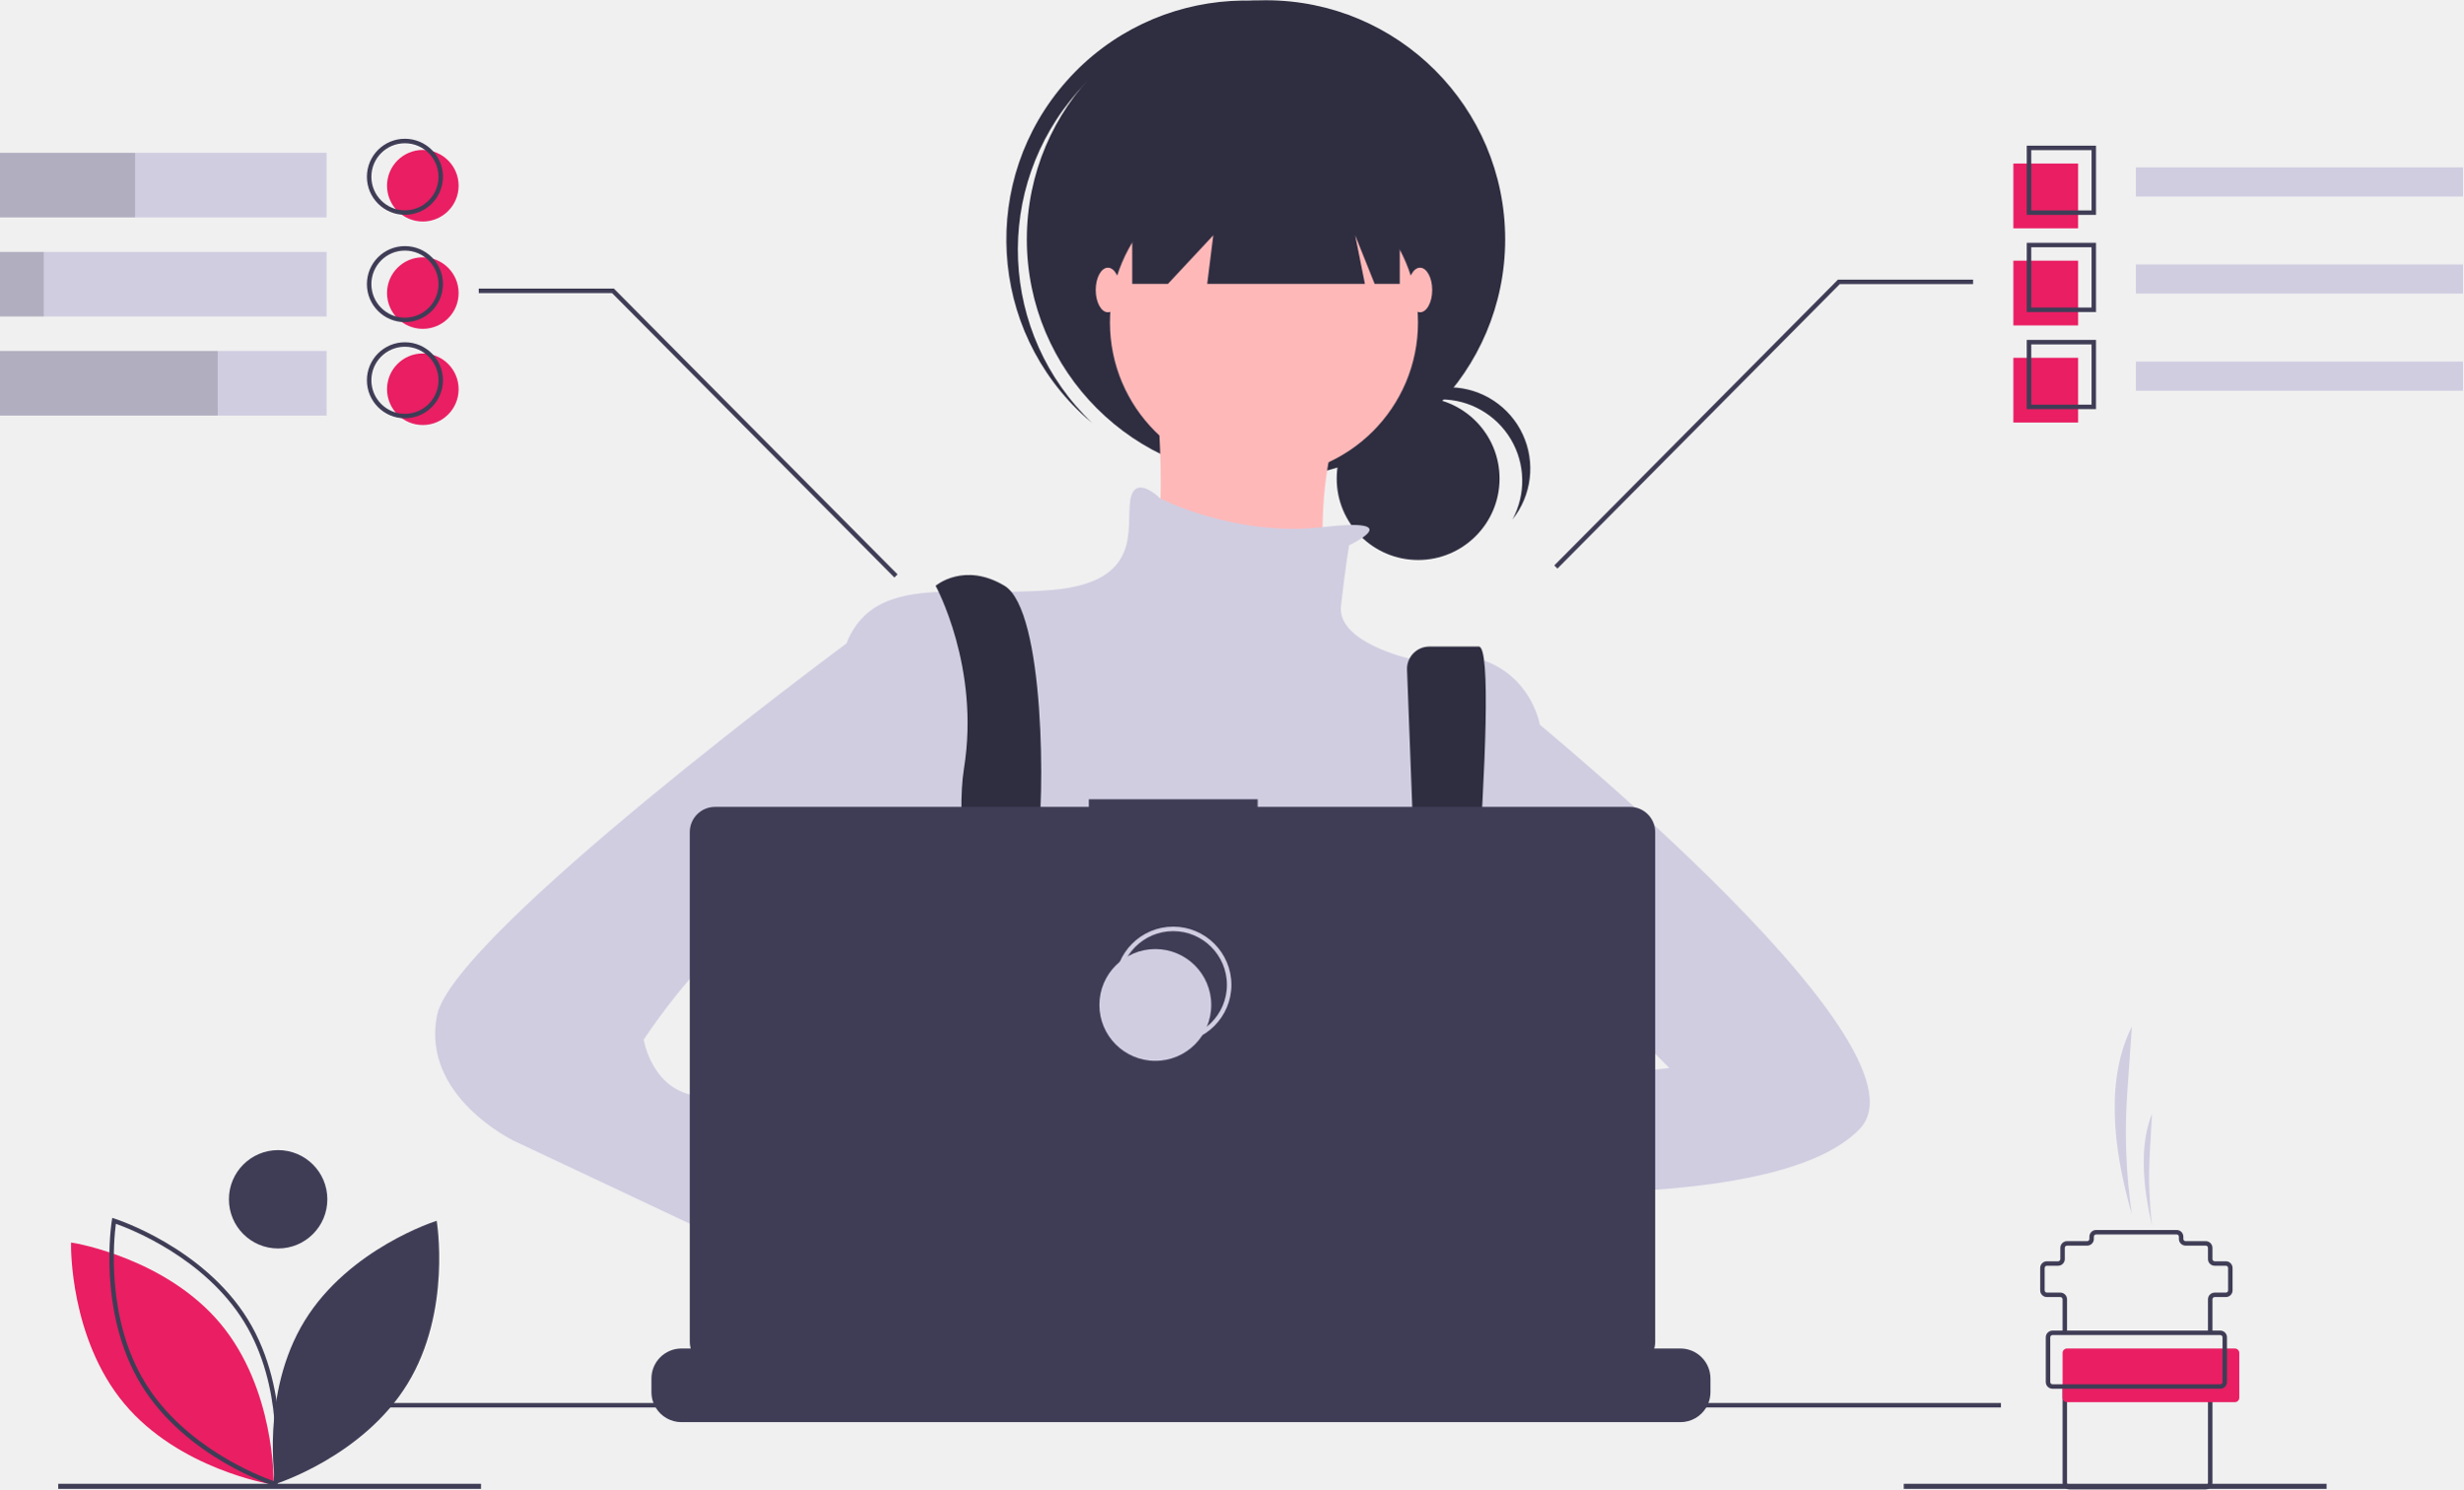
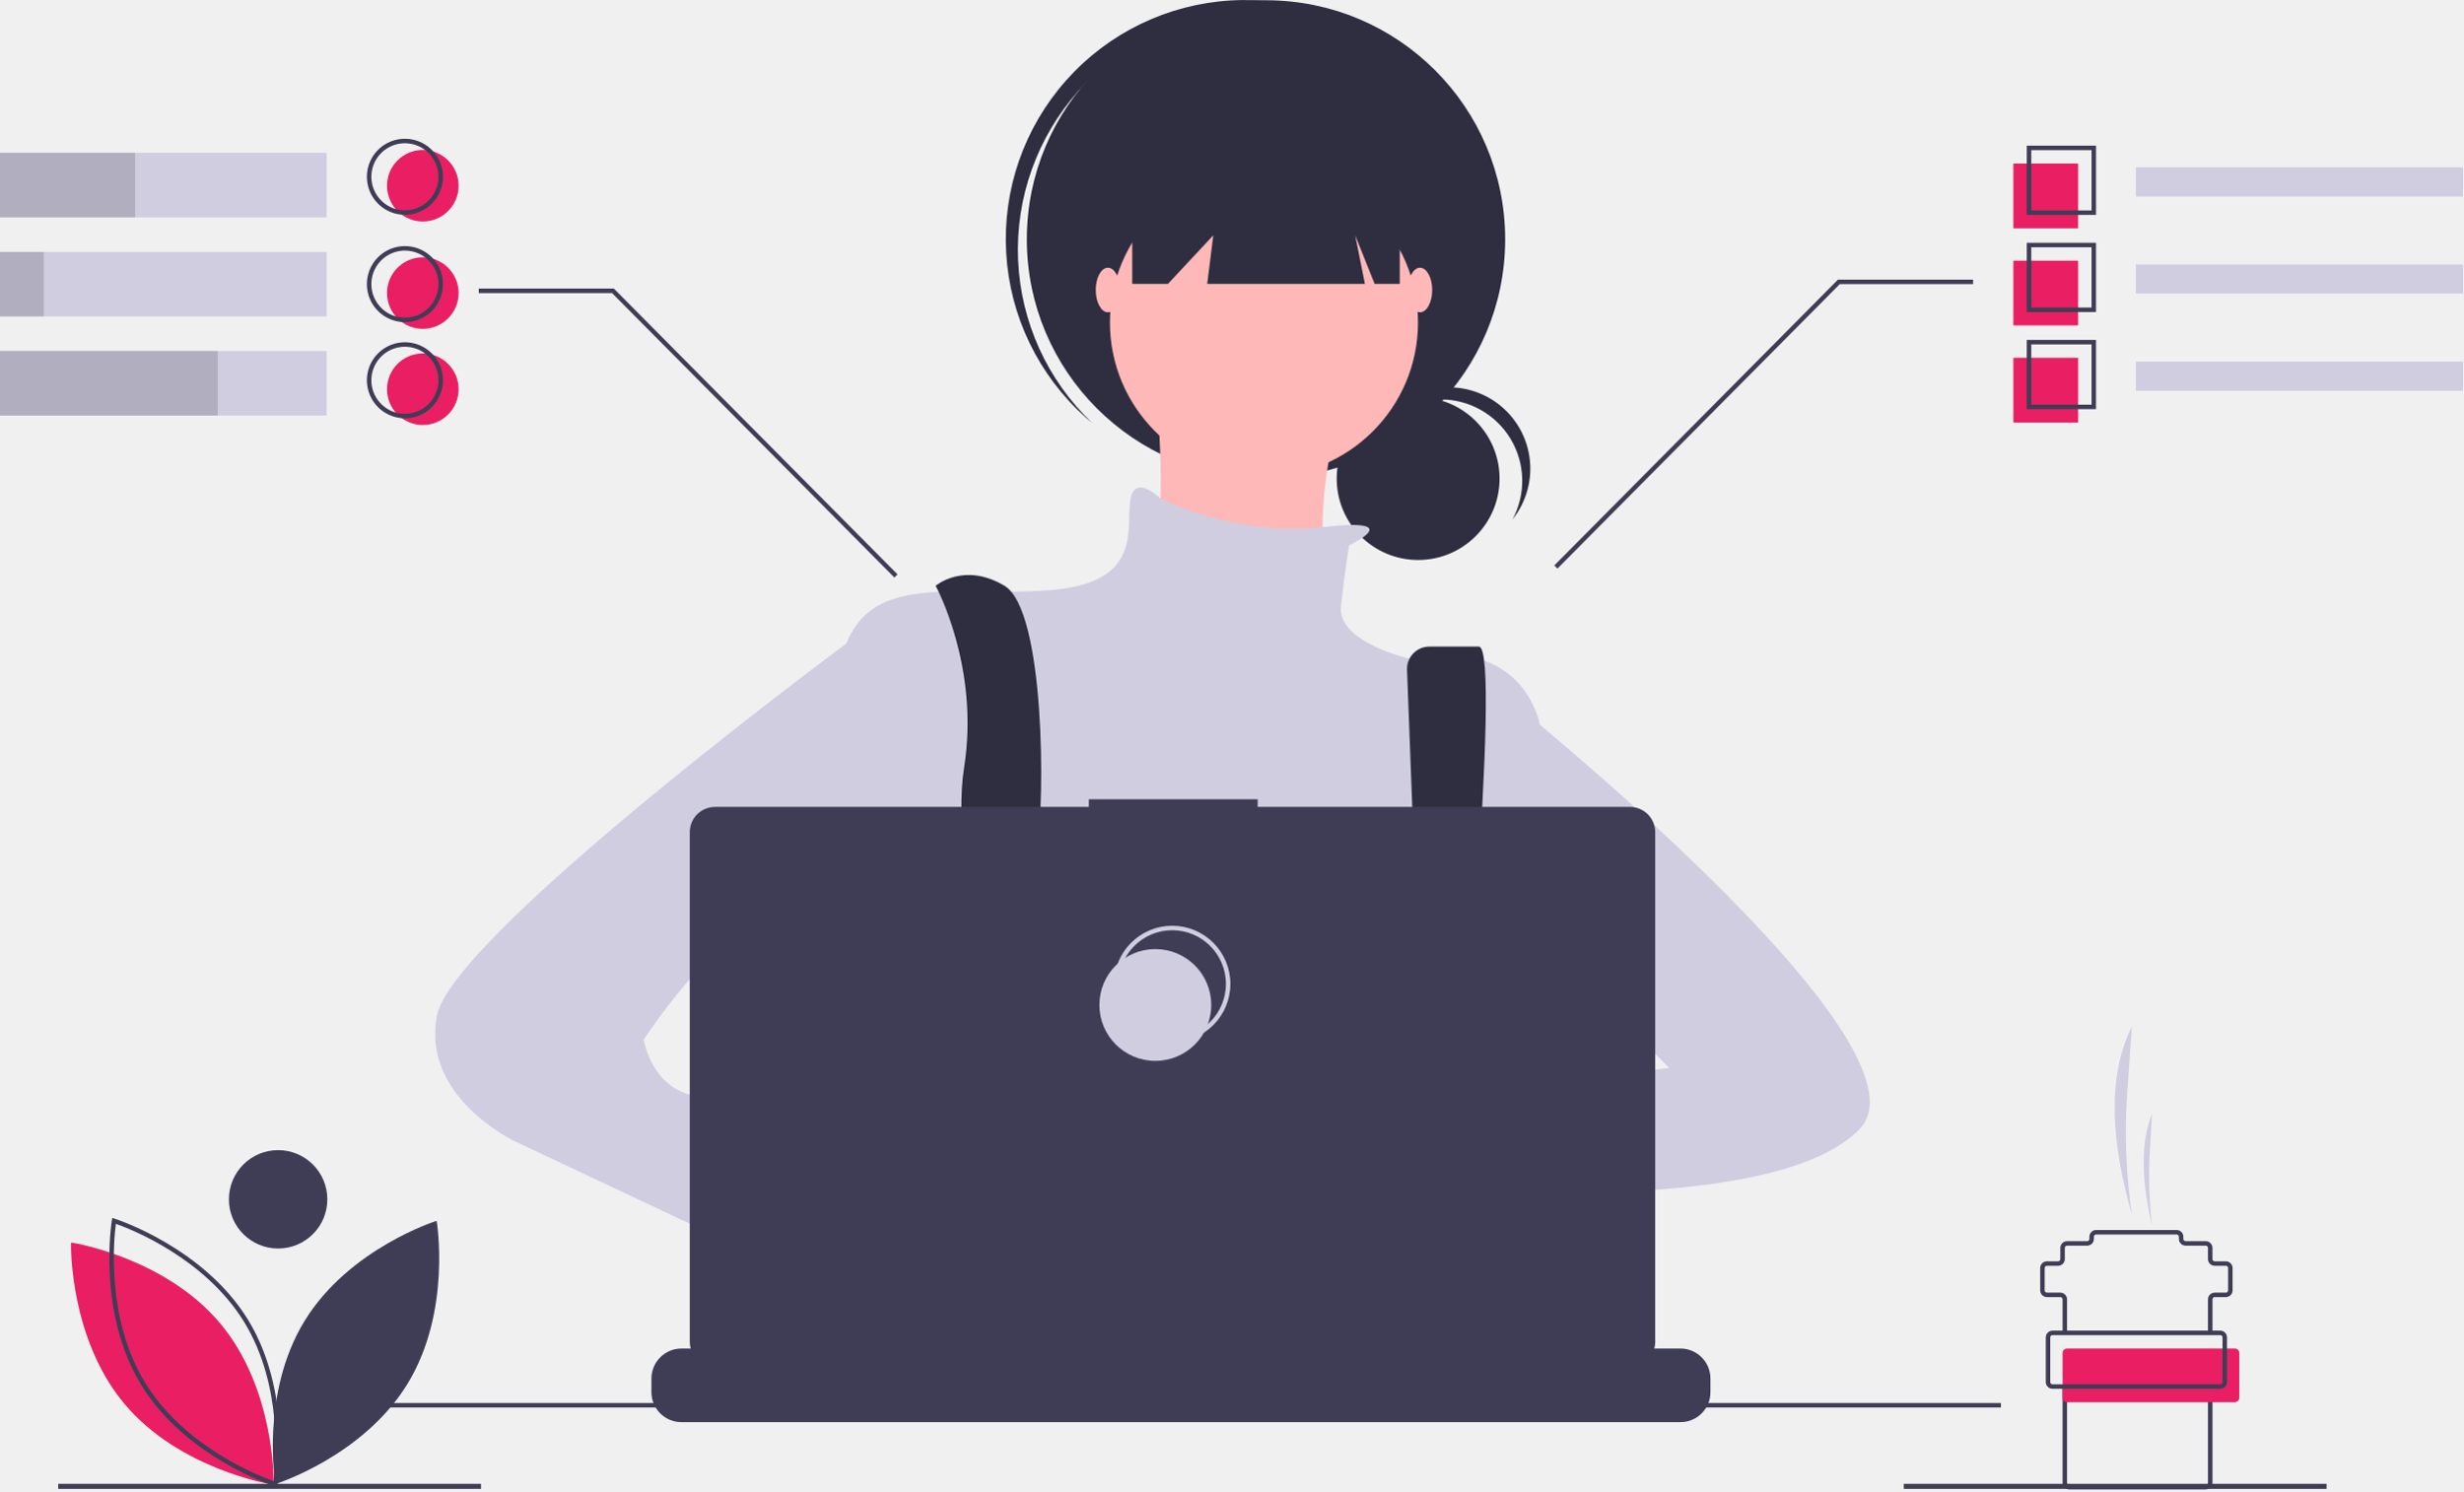
- <svg xmlns="http://www.w3.org/2000/svg" id="f61e7f2c-3df8-44b9-b514-d2b672d0e0d5" data-name="Layer 1" width="1101" height="666.051" viewBox="0 0 1101 666.051">
-   <circle cx="633.929" cy="214.02" r="36.396" fill="#2f2e41" />
-   <path d="M693.569,295.601a36.401,36.401,0,0,1,32.039,53.669,36.387,36.387,0,1,0-60.454-39.982A36.306,36.306,0,0,1,693.569,295.601Z" transform="translate(-49.50001 -116.9745)" fill="#2f2e41" />
-   <circle cx="565.919" cy="107.031" r="106.912" fill="#2f2e41" />
-   <path d="M531.51,157.671A106.893,106.893,0,0,1,679.677,146.461c-.874-.831-1.739-1.669-2.648-2.476A106.913,106.913,0,0,0,534.963,303.792c.908.808,1.842,1.568,2.77,2.339A106.893,106.893,0,0,1,531.51,157.671Z" transform="translate(-49.50001 -116.9745)" fill="#2f2e41" />
-   <circle cx="565.013" cy="144.178" r="68.859" fill="#ffb8b8" />
-   <path d="M565.587,282.898s9.06,83.356-5.436,92.416,83.356,21.745,83.356,21.745-14.497-90.604,21.745-114.161Z" transform="translate(-49.50001 -116.9745)" fill="#ffb8b8" />
-   <path d="M652.566,360.817s26.982-12.6-11.878-8.112-72.388-12.727-72.388-12.727-11.774-11.778-13.586.906,5.436,36.242-34.429,39.866-76.107-7.248-90.604,19.933-7.248,144.966-7.248,144.966,27.181,97.852,48.926,112.349,212.013-5.436,212.013-5.436L737.734,554.709V440.548s-7.248-39.866-57.986-28.993c0,0-32.617-7.248-30.805-23.557S652.566,360.817,652.566,360.817Z" transform="translate(-49.50001 -116.9745)" fill="#d0cde1" />
-   <path d="M478.55,727.245c1.12-4.88,1.87-7.64,1.87-7.64l-.58-3.97-5.97-40.54-2.51-17.1c21.74-9.06,27.18-50.74,27.18-50.74l.82-.49,3.71-2.22v-.01l13.32-7.99.27-.16,5.38,3.58,10.93,7.29c38.24,28.12,77.18,27.62,101.21,23.19,14.69-2.71,23.82-6.88,23.82-6.88l26.36-8.79.82-.27.81.12,15.46,2.34.28.05,1.28.19-3.58,24.75-5.19,35.97c13.71,7.26,25.9,20.9,36.56,37.71q3.54,5.58,6.86,11.61c2.88,5.2,5.63,10.61,8.25,16.15.32.66.63,1.33.94,2,1.01,2.17,2.01,4.36,2.98,6.56H473.75c.36-2.21.72-4.32,1.07-6.35a1.548,1.548,0,0,0,.04-.21c.13-.68.25-1.34.36-2C476.44,736.795,477.62,731.285,478.55,727.245Z" transform="translate(-49.50001 -116.9745)" fill="#2f2e41" />
-   <path d="M467.735,378.938s19.933,36.242,12.685,81.543S502.164,618.132,502.164,618.132l21.745-5.436s-14.497-94.228-10.872-115.973,3.624-106.912-14.497-117.785S467.735,378.938,467.735,378.938Z" transform="translate(-49.50001 -116.9745)" fill="#2f2e41" />
-   <path d="M678.473,416.6l7.617,200.626,14.497,9.06s20.839-220.167,9.966-220.167H688.43A9.97,9.97,0,0,0,678.473,416.6Z" transform="translate(-49.50001 -116.9745)" fill="#2f2e41" />
-   <circle cx="462.63" cy="487.567" r="9.06" fill="#e91e63" />
-   <circle cx="643.838" cy="496.627" r="9.06" fill="#e91e63" />
-   <polygon points="506.12 58.104 506.12 126.963 522.067 126.963 542.362 105.218 539.644 126.963 610.133 126.963 605.784 105.218 614.482 126.963 625.717 126.963 625.717 58.104 506.12 58.104" fill="#2f2e41" />
-   <ellipse cx="495.248" cy="129.681" rx="5.436" ry="9.966" fill="#ffb8b8" />
-   <ellipse cx="634.778" cy="129.681" rx="5.436" ry="9.966" fill="#ffb8b8" />
-   <path d="M721.425,612.695s-82.449-15.403-87.886,11.778,91.51,15.403,91.51,15.403Z" transform="translate(-49.50001 -116.9745)" fill="#ffb8b8" />
-   <path d="M719.613,426.052S917.129,583.702,880.888,621.756,706.929,648.937,706.929,648.937l9.06-45.302,79.731-9.06L755.855,554.709l-36.242,3.624Z" transform="translate(-49.50001 -116.9745)" fill="#d0cde1" />
-   <path d="M427.869,688.803l25.369,19.933s18.121,56.174,45.302,39.866S473.171,674.306,473.171,674.306l-30.805-10.872Z" transform="translate(-49.50001 -116.9745)" fill="#ffb8b8" />
-   <path d="M453.238,397.058l-25.301,7.614s-175.84,130.104-183.088,166.346S279.279,627.192,279.279,627.192l157.651,74.295,16.309-43.49-74.295-38.054s5.436-10.872-16.309-12.685S337.265,581.89,337.265,581.89s43.49-67.047,67.047-52.55,30.805,25.369,30.805,25.369Z" transform="translate(-49.50001 -116.9745)" fill="#d0cde1" />
-   <path d="M814.1,733.455v6.07a13.34,13.34,0,0,1-.91,4.87,13.682,13.682,0,0,1-.97,2,13.437,13.437,0,0,1-11.55,6.56H354.12a13.437,13.437,0,0,1-11.55-6.56,13.688,13.688,0,0,1-.97-2,13.342,13.342,0,0,1-.91-4.87v-6.07a13.426,13.426,0,0,1,13.43-13.43h25.74v-2.83a.559.559,0,0,1,.56-.56h13.43a.559.559,0,0,1,.56.56v2.83h8.39v-2.83a.559.559,0,0,1,.56-.56h13.43a.559.559,0,0,1,.56.56v2.83h8.4v-2.83a.559.559,0,0,1,.56-.56h13.43a.559.559,0,0,1,.56.56v2.83h8.39v-2.83a.559.559,0,0,1,.56-.56h13.43a.559.559,0,0,1,.56.56v2.83h8.39v-2.83a.559.559,0,0,1,.56-.56h13.43a.559.559,0,0,1,.56.56v2.83h8.4v-2.83a.559.559,0,0,1,.56-.56h13.43a.559.559,0,0,1,.56.56v2.83h8.39v-2.83a.559.559,0,0,1,.56-.56h105.2a.559.559,0,0,1,.56.56v2.83h8.4v-2.83a.559.559,0,0,1,.56-.56h13.43a.566.566,0,0,1,.56.56v2.83h8.39v-2.83a.559.559,0,0,1,.56-.56h13.43a.559.559,0,0,1,.56.56v2.83h8.39v-2.83a.559.559,0,0,1,.56-.56h13.43a.559.559,0,0,1,.56.56v2.83h8.4v-2.83a.559.559,0,0,1,.56-.56h13.43a.557.557,0,0,1,.55.56v2.83h8.4v-2.83a.559.559,0,0,1,.56-.56H738a.559.559,0,0,1,.56.56v2.83h8.39v-2.83a.559.559,0,0,1,.56-.56h13.43a.559.559,0,0,1,.56.56v2.83h39.17A13.426,13.426,0,0,1,814.1,733.455Z" transform="translate(-49.50001 -116.9745)" fill="#3f3d56" />
-   <rect x="161.448" y="627.416" width="733" height="2" fill="#3f3d56" />
-   <path d="M778.142,477.821H611.7v-3.431H536.228v3.431h-167.129a11.259,11.259,0,0,0-11.259,11.259v227.911A11.259,11.259,0,0,0,369.099,728.25H778.142a11.259,11.259,0,0,0,11.259-11.259V489.08A11.259,11.259,0,0,0,778.142,477.821Z" transform="translate(-49.50001 -116.9745)" fill="#3f3d56" />
-   <circle cx="524.448" cy="440.416" r="25" fill="none" stroke="#d0cde1" stroke-miterlimit="10" stroke-width="2" />
-   <circle cx="516.448" cy="449.416" r="25" fill="#d0cde1" />
-   <rect x="26.02" y="663.551" width="189" height="2.262" fill="#3f3d56" />
-   <rect x="851.02" y="663.551" width="189" height="2.262" fill="#3f3d56" />
-   <path d="M185.639,707.692c-19.911,32.506-13.061,72.941-13.061,72.941s39.133-12.269,59.044-44.775,13.061-72.941,13.061-72.941S205.55,675.185,185.639,707.692Z" transform="translate(-49.50001 -116.9745)" fill="#3f3d56" />
-   <path d="M171.766,780.901l-1.132-.179c-.409-.065-41.158-6.817-65.562-36.015-24.404-29.199-23.817-70.5-23.809-70.914l.024-1.146,1.132.179c.409.065,41.158,6.817,65.562,36.016h0c24.404,29.198,23.817,70.499,23.809,70.913Z" transform="translate(-49.50001 -116.9745)" fill="#e91e63" />
-   <path d="M173.374,781.929l-1.094-.343c-.396-.124-39.721-12.756-59.598-45.206-19.877-32.451-13.263-73.223-13.194-73.631l.191-1.13,1.094.343c.396.124,39.721,12.756,59.598,45.207h0c19.877,32.45,13.263,73.222,13.194,73.63Zm-72.081-117.678c-.905,6.843-4.514,42.336,13.095,71.084,17.609,28.747,50.867,41.658,57.373,43.962.905-6.843,4.514-42.336-13.095-71.083h0C141.056,679.466,107.798,666.555,101.293,664.251Z" transform="translate(-49.50001 -116.9745)" fill="#3f3d56" />
-   <circle cx="124.321" cy="536.328" r="22" fill="#3f3d56" />
-   <polygon points="399.789 258.254 273.582 131.051 214 131.051 214 129.051 274.417 129.051 274.711 129.348 401.211 256.848 399.789 258.254" fill="#3f3d56" />
-   <polygon points="696.211 254.254 822.417 127.051 882 127.051 882 125.051 821.582 125.051 821.289 125.348 694.789 252.848 696.211 254.254" fill="#3f3d56" />
-   <rect x="0" y="68.34" width="146" height="28.877" fill="#d0cde1" />
-   <rect x="0" y="112.651" width="146" height="28.877" fill="#d0cde1" />
-   <rect x="0" y="156.963" width="146" height="28.877" fill="#d0cde1" />
-   <rect x="0" y="68.34" width="60.399" height="28.877" opacity="0.15" />
-   <rect y="112.651" width="19.554" height="28.877" opacity="0.15" />
-   <rect x="0" y="156.963" width="97.333" height="28.877" opacity="0.15" />
-   <rect x="954.776" y="74.827" width="146.224" height="13.03" fill="#d0cde1" />
-   <rect x="900" y="73.14" width="28.955" height="28.955" fill="#e91e63" />
-   <rect x="900" y="116.573" width="28.955" height="28.955" fill="#e91e63" />
-   <rect x="900" y="160.006" width="28.955" height="28.955" fill="#e91e63" />
-   <path d="M986.455,213.07H955.5V182.115h30.955Zm-28.955-2h26.955V184.115H957.5Z" transform="translate(-49.50001 -116.9745)" fill="#3f3d56" />
-   <rect x="954.776" y="118.26" width="146.224" height="13.03" fill="#d0cde1" />
-   <path d="M986.455,256.503H955.5V225.548h30.955Zm-28.955-2h26.955V227.548H957.5Z" transform="translate(-49.50001 -116.9745)" fill="#3f3d56" />
-   <rect x="954.776" y="161.693" width="146.224" height="13.03" fill="#d0cde1" />
-   <path d="M986.455,299.936H955.5V268.981h30.955Zm-28.955-2h26.955V270.981H957.5Z" transform="translate(-49.50001 -116.9745)" fill="#3f3d56" />
-   <circle cx="189" cy="83.051" r="16" fill="#e91e63" />
-   <circle cx="189" cy="131.051" r="16" fill="#e91e63" />
-   <circle cx="189" cy="174.051" r="16" fill="#e91e63" />
-   <path d="M230.5,213.025a17,17,0,1,1,17-17A17.019,17.019,0,0,1,230.5,213.025Zm0-32a15,15,0,1,0,15,15A15.017,15.017,0,0,0,230.5,181.025Z" transform="translate(-49.50001 -116.9745)" fill="#3f3d56" />
-   <path d="M230.5,261.025a17,17,0,1,1,17-17A17.019,17.019,0,0,1,230.5,261.025Zm0-32a15,15,0,1,0,15,15A15.017,15.017,0,0,0,230.5,229.025Z" transform="translate(-49.50001 -116.9745)" fill="#3f3d56" />
-   <path d="M230.5,304.025a17,17,0,1,1,17-17A17.019,17.019,0,0,1,230.5,304.025Zm0-32a15,15,0,1,0,15,15A15.017,15.017,0,0,0,230.5,272.025Z" transform="translate(-49.50001 -116.9745)" fill="#3f3d56" />
-   <path d="M1038.5,713.025h-2v-15a3.003,3.003,0,0,1,3-3h5a1.001,1.001,0,0,0,1-1v-10a1.001,1.001,0,0,0-1-1h-5a3.003,3.003,0,0,1-3-3v-5a1.001,1.001,0,0,0-1-1h-9a3.003,3.003,0,0,1-3-3v-1a1.001,1.001,0,0,0-1-1h-36a1.001,1.001,0,0,0-1,1v1a3.003,3.003,0,0,1-3,3h-9a1.001,1.001,0,0,0-1,1v5a3.003,3.003,0,0,1-3,3h-5a1.001,1.001,0,0,0-1,1v10a1.001,1.001,0,0,0,1,1h6a3.003,3.003,0,0,1,3,3v15h-2v-15a1.001,1.001,0,0,0-1-1h-6a3.003,3.003,0,0,1-3-3v-10a3.003,3.003,0,0,1,3-3h5a1.001,1.001,0,0,0,1-1v-5a3.003,3.003,0,0,1,3-3h9a1.001,1.001,0,0,0,1-1v-1a3.003,3.003,0,0,1,3-3h36a3.003,3.003,0,0,1,3,3v1a1.001,1.001,0,0,0,1,1h9a3.003,3.003,0,0,1,3,3v5a1.001,1.001,0,0,0,1,1h5a3.003,3.003,0,0,1,3,3v10a3.003,3.003,0,0,1-3,3h-5a1.001,1.001,0,0,0-1,1Z" transform="translate(-49.50001 -116.9745)" fill="#3f3d56" />
-   <path d="M1035.5,783.025h-61a3.003,3.003,0,0,1-3-3v-43h2v43a1.001,1.001,0,0,0,1,1h61a1.001,1.001,0,0,0,1-1v-43h2v43A3.003,3.003,0,0,1,1035.5,783.025Z" transform="translate(-49.50001 -116.9745)" fill="#3f3d56" />
-   <rect x="922" y="603.051" width="79" height="24" rx="2" fill="#e91e63" />
-   <path d="M1042,738.025H967a3.003,3.003,0,0,1-3-3v-20a3.003,3.003,0,0,1,3-3h75a3.003,3.003,0,0,1,3,3v20A3.003,3.003,0,0,1,1042,738.025Zm-75-24a1.001,1.001,0,0,0-1,1v20a1.001,1.001,0,0,0,1,1h75a1.001,1.001,0,0,0,1-1v-20a1.001,1.001,0,0,0-1-1Z" transform="translate(-49.50001 -116.9745)" fill="#3f3d56" />
-   <path d="M1002.5,660.025v0a249.628,249.628,0,0,1-2.095-54.111L1002.5,576.025h0c-11.542,22.966-8.933,53.192,0,84Z" transform="translate(-49.50001 -116.9745)" fill="#d0cde1" />
-   <path d="M1011.5,665.025v0a183.497,183.497,0,0,1-1.008-32.209L1011.5,615.025h0c-5.553,13.67-4.298,31.662,0,50Z" transform="translate(-49.50001 -116.9745)" fill="#d0cde1" />
+ <svg xmlns="http://www.w3.org/2000/svg" width="1101" height="667" viewBox="0 0 1101 667" fill="none">
+   <g id="home-perfil 1" clip-path="url(#clip0)">
+     <path id="Vector" d="M429.05 610.271C430.17 605.391 430.92 602.631 430.92 602.631L430.34 598.661L424.37 558.121L421.86 541.021C443.6 531.961 449.04 490.281 449.04 490.281L449.86 489.791L453.57 487.571V487.561L466.89 479.571L467.16 479.411L472.54 482.991L483.47 490.281C521.71 518.401 560.65 517.901 584.68 513.471C599.37 510.761 608.5 506.591 608.5 506.591L634.86 497.801L635.68 497.531L636.49 497.651L651.95 499.991L652.23 500.041L653.51 500.231L649.93 524.981L644.74 560.951C658.45 568.211 670.64 581.851 681.3 598.661C683.66 602.381 685.947 606.251 688.16 610.271C691.04 615.471 693.79 620.881 696.41 626.421C696.73 627.081 697.04 627.751 697.35 628.421C698.36 630.591 699.36 632.781 700.33 634.981H424.25C424.61 632.771 424.97 630.661 425.32 628.631C425.338 628.562 425.352 628.492 425.36 628.421C425.49 627.741 425.61 627.081 425.72 626.421C426.94 619.821 428.12 614.311 429.05 610.271Z" fill="#2F2E41" />
+     <path id="Vector_2" d="M462.63 496.627C467.634 496.627 471.691 492.57 471.691 487.567C471.691 482.563 467.634 478.506 462.63 478.506C457.626 478.506 453.57 482.563 453.57 487.567C453.57 492.57 457.626 496.627 462.63 496.627Z" fill="#E91E63" />
+     <path id="Vector_3" d="M643.838 505.687C648.842 505.687 652.898 501.631 652.898 496.627C652.898 491.623 648.842 487.567 643.838 487.567C638.834 487.567 634.778 491.623 634.778 496.627C634.778 501.631 638.834 505.687 643.838 505.687Z" fill="#E91E63" />
+     <path id="Vector_4" d="M671.925 495.721C671.925 495.721 589.476 480.318 584.039 507.499C578.603 534.681 675.549 522.902 675.549 522.902L671.925 495.721Z" fill="#FFB8B8" />
+     <path id="Vector_5" d="M378.369 571.828L403.738 591.761C403.738 591.761 421.859 647.935 449.04 631.627C476.221 615.318 423.671 557.331 423.671 557.331L392.865 546.459L378.369 571.828Z" fill="#FFB8B8" />
+     <g id="woman">
+       <path id="Vector_6" d="M633.929 250.416C654.03 250.416 670.325 234.121 670.325 214.02C670.325 193.919 654.03 177.624 633.929 177.624C613.829 177.624 597.534 193.919 597.534 214.02C597.534 234.121 613.829 250.416 633.929 250.416Z" fill="#2F2E41" />
+       <path id="Vector_7" d="M644.069 178.626C650.368 178.627 656.559 180.262 662.036 183.372C667.514 186.482 672.091 190.96 675.319 196.368C678.548 201.777 680.318 207.93 680.457 214.228C680.595 220.525 679.097 226.75 676.109 232.295C679.264 228.347 681.563 223.785 682.857 218.9C684.152 214.014 684.415 208.913 683.63 203.92C682.844 198.928 681.027 194.154 678.294 189.902C675.561 185.651 671.973 182.015 667.757 179.227C663.542 176.439 658.792 174.56 653.81 173.709C648.828 172.859 643.724 173.055 638.822 174.286C633.92 175.517 629.328 177.756 625.34 180.859C621.351 183.963 618.052 187.864 615.654 192.313C619.057 188.041 623.378 184.592 628.298 182.223C633.218 179.853 638.609 178.624 644.069 178.626V178.626Z" fill="#2F2E41" />
+       <path id="Vector_8" d="M565.919 213.943C624.965 213.943 672.831 166.077 672.831 107.031C672.831 47.984 624.965 0.118 565.919 0.118C506.873 0.118 459.006 47.984 459.006 107.031C459.006 166.077 506.873 213.943 565.919 213.943Z" fill="#2F2E41" />
+       <path id="Vector_9" d="M482.01 40.696C500.432 19.979 526.182 7.228 553.827 5.137C581.472 3.045 608.848 11.776 630.177 29.486C629.303 28.655 628.438 27.818 627.529 27.01C606.336 8.179 578.532 -1.464 550.23 0.202C521.928 1.869 495.447 14.708 476.611 35.897C457.775 57.086 448.126 84.888 449.786 113.19C451.446 141.492 464.279 167.976 485.463 186.817C486.372 187.625 487.305 188.386 488.233 189.157C468.146 170.049 456.268 143.884 455.107 116.185C453.946 88.485 463.592 61.418 482.01 40.696V40.696Z" fill="#2F2E41" />
+       <path id="Vector_10" d="M565.013 213.037C603.042 213.037 633.872 182.208 633.872 144.178C633.872 106.148 603.042 75.319 565.013 75.319C526.983 75.319 496.154 106.148 496.154 144.178C496.154 182.208 526.983 213.037 565.013 213.037Z" fill="#FFB8B8" />
+       <path id="Vector_11" d="M516.087 165.923C516.087 165.923 525.147 249.278 510.65 258.339C496.154 267.399 594.006 280.084 594.006 280.084C594.006 280.084 579.509 189.48 615.751 165.923H516.087Z" fill="#FFB8B8" />
+       <path id="Vector_12" d="M603.066 243.842C603.066 243.842 630.049 231.242 591.188 235.73C552.328 240.218 518.801 223.003 518.801 223.003C518.801 223.003 507.026 211.225 505.214 223.909C503.402 236.594 510.65 260.151 470.785 263.775C430.919 267.399 394.678 256.527 380.181 283.708C365.684 310.889 372.933 428.674 372.933 428.674C372.933 428.674 400.114 526.526 421.859 541.023C443.604 555.519 633.872 535.587 633.872 535.587L688.234 437.734V323.574C688.234 323.574 680.986 283.708 630.247 294.58C630.247 294.58 597.63 287.332 599.442 271.023C601.254 254.715 603.066 243.842 603.066 243.842Z" fill="#D0CDE1" />
+       <path id="Vector_13" d="M418.234 261.963C418.234 261.963 438.167 298.205 430.919 343.506C423.671 388.808 452.664 501.157 452.664 501.157L474.409 495.721C474.409 495.721 459.912 401.493 463.536 379.748C467.161 358.003 467.161 272.835 449.04 261.963C430.919 251.091 418.234 261.963 418.234 261.963Z" fill="#2F2E41" />
+       <path id="Vector_14" d="M628.973 299.625L636.59 500.251L651.086 509.311C651.086 509.311 671.925 289.144 661.053 289.144H638.93C637.578 289.144 636.24 289.419 634.997 289.953C633.754 290.486 632.633 291.267 631.702 292.247C630.77 293.228 630.048 294.387 629.579 295.656C629.11 296.924 628.904 298.275 628.973 299.625V299.625Z" fill="#2F2E41" />
+       <path id="Vector_15" d="M506.12 58.104V126.963H522.067L542.362 105.218L539.644 126.963H610.133L605.784 105.218L614.482 126.963H625.717V58.104H506.12Z" fill="#2F2E41" />
+       <path id="Vector_16" d="M495.248 139.648C498.25 139.648 500.684 135.186 500.684 129.681C500.684 124.177 498.25 119.715 495.248 119.715C492.245 119.715 489.812 124.177 489.812 129.681C489.812 135.186 492.245 139.648 495.248 139.648Z" fill="#FFB8B8" />
+       <path id="Vector_17" d="M634.778 139.648C637.78 139.648 640.214 135.186 640.214 129.681C640.214 124.177 637.78 119.715 634.778 119.715C631.775 119.715 629.341 124.177 629.341 129.681C629.341 135.186 631.775 139.648 634.778 139.648Z" fill="#FFB8B8" />
+       <path id="Vector_18" d="M670.113 309.077C670.113 309.077 867.629 466.728 831.388 504.781C795.146 542.835 657.429 531.962 657.429 531.962L666.489 486.661L746.22 477.6L706.355 437.734L670.113 441.359V309.077Z" fill="#D0CDE1" />
+       <path id="Vector_19" d="M403.738 280.084L378.437 287.698C378.437 287.698 202.597 417.802 195.349 454.043C188.101 490.285 229.779 510.217 229.779 510.217L387.429 584.513L403.738 541.023L329.443 502.969C329.443 502.969 334.879 492.097 313.134 490.285C291.389 488.473 287.765 464.916 287.765 464.916C287.765 464.916 331.255 397.869 354.812 412.365C378.369 426.862 385.617 437.734 385.617 437.734L403.738 280.084Z" fill="#D0CDE1" />
+     </g>
+     <path id="Vector_20" d="M764.6 616.481V622.551C764.603 624.217 764.295 625.869 763.69 627.421C763.421 628.113 763.097 628.782 762.72 629.421C761.528 631.421 759.837 633.078 757.812 634.228C755.787 635.378 753.499 635.982 751.17 635.981H304.62C302.291 635.982 300.003 635.378 297.978 634.228C295.953 633.078 294.262 631.421 293.07 629.421C292.693 628.782 292.369 628.113 292.1 627.421C291.495 625.869 291.187 624.217 291.19 622.551V616.481C291.19 614.717 291.537 612.97 292.211 611.341C292.886 609.711 293.875 608.231 295.122 606.983C296.37 605.736 297.85 604.747 299.48 604.072C301.11 603.397 302.856 603.05 304.62 603.051H330.36V600.221C330.36 600.147 330.374 600.074 330.402 600.006C330.43 599.938 330.472 599.877 330.524 599.825C330.576 599.773 330.638 599.731 330.706 599.703C330.774 599.675 330.846 599.661 330.92 599.661H344.35C344.424 599.661 344.496 599.675 344.564 599.703C344.632 599.731 344.694 599.773 344.746 599.825C344.798 599.877 344.84 599.938 344.868 600.006C344.896 600.074 344.91 600.147 344.91 600.221V603.051H353.3V600.221C353.3 600.147 353.314 600.074 353.342 600.006C353.37 599.938 353.412 599.877 353.464 599.825C353.516 599.773 353.578 599.731 353.646 599.703C353.714 599.675 353.786 599.661 353.86 599.661H367.29C367.364 599.661 367.436 599.675 367.504 599.703C367.572 599.731 367.634 599.773 367.686 599.825C367.738 599.877 367.78 599.938 367.808 600.006C367.836 600.074 367.85 600.147 367.85 600.221V603.051H376.25V600.221C376.25 600.147 376.264 600.074 376.292 600.006C376.32 599.938 376.362 599.877 376.414 599.825C376.466 599.773 376.528 599.731 376.596 599.703C376.664 599.675 376.736 599.661 376.81 599.661H390.24C390.314 599.661 390.386 599.675 390.454 599.703C390.522 599.731 390.584 599.773 390.636 599.825C390.688 599.877 390.73 599.938 390.758 600.006C390.786 600.074 390.8 600.147 390.8 600.221V603.051H399.19V600.221C399.19 600.147 399.204 600.074 399.232 600.006C399.26 599.938 399.302 599.877 399.354 599.825C399.406 599.773 399.468 599.731 399.536 599.703C399.604 599.675 399.676 599.661 399.75 599.661H413.18C413.254 599.661 413.326 599.675 413.394 599.703C413.462 599.731 413.524 599.773 413.576 599.825C413.628 599.877 413.67 599.938 413.698 600.006C413.726 600.074 413.74 600.147 413.74 600.221V603.051H422.13V600.221C422.13 600.147 422.144 600.074 422.172 600.006C422.2 599.938 422.242 599.877 422.294 599.825C422.346 599.773 422.408 599.731 422.476 599.703C422.544 599.675 422.616 599.661 422.69 599.661H436.12C436.194 599.661 436.266 599.675 436.334 599.703C436.402 599.731 436.464 599.773 436.516 599.825C436.568 599.877 436.61 599.938 436.638 600.006C436.666 600.074 436.68 600.147 436.68 600.221V603.051H445.08V600.221C445.08 600.147 445.094 600.074 445.122 600.006C445.15 599.938 445.192 599.877 445.244 599.825C445.296 599.773 445.358 599.731 445.426 599.703C445.494 599.675 445.566 599.661 445.64 599.661H459.07C459.144 599.661 459.216 599.675 459.284 599.703C459.352 599.731 459.414 599.773 459.466 599.825C459.518 599.877 459.56 599.938 459.588 600.006C459.616 600.074 459.63 600.147 459.63 600.221V603.051H468.02V600.221C468.02 600.147 468.034 600.074 468.062 600.006C468.09 599.938 468.132 599.877 468.184 599.825C468.236 599.773 468.298 599.731 468.366 599.703C468.434 599.675 468.506 599.661 468.58 599.661H573.78C573.854 599.661 573.926 599.675 573.994 599.703C574.062 599.731 574.124 599.773 574.176 599.825C574.228 599.877 574.27 599.938 574.298 600.006C574.326 600.074 574.34 600.147 574.34 600.221V603.051H582.74V600.221C582.74 600.147 582.754 600.074 582.782 600.006C582.811 599.938 582.852 599.877 582.904 599.825C582.956 599.773 583.018 599.731 583.086 599.703C583.154 599.675 583.226 599.661 583.3 599.661H596.73C596.878 599.662 597.02 599.722 597.124 599.826C597.229 599.931 597.289 600.073 597.29 600.221V603.051H605.68V600.221C605.68 600.147 605.694 600.074 605.722 600.006C605.75 599.938 605.792 599.877 605.844 599.825C605.896 599.773 605.958 599.731 606.026 599.703C606.094 599.675 606.166 599.661 606.24 599.661H619.67C619.744 599.661 619.816 599.675 619.884 599.703C619.952 599.731 620.014 599.773 620.066 599.825C620.118 599.877 620.16 599.938 620.188 600.006C620.216 600.074 620.23 600.147 620.23 600.221V603.051H628.62V600.221C628.62 600.147 628.634 600.074 628.662 600.006C628.69 599.938 628.732 599.877 628.784 599.825C628.836 599.773 628.898 599.731 628.966 599.703C629.034 599.675 629.106 599.661 629.18 599.661H642.61C642.684 599.661 642.756 599.675 642.824 599.703C642.892 599.731 642.954 599.773 643.006 599.825C643.058 599.877 643.1 599.938 643.128 600.006C643.156 600.074 643.17 600.147 643.17 600.221V603.051H651.57V600.221C651.57 600.147 651.584 600.074 651.612 600.006C651.64 599.938 651.682 599.877 651.734 599.825C651.786 599.773 651.848 599.731 651.916 599.703C651.984 599.675 652.056 599.661 652.13 599.661H665.56C665.707 599.663 665.847 599.723 665.95 599.828C666.053 599.932 666.111 600.074 666.11 600.221V603.051H674.51V600.221C674.51 600.147 674.524 600.074 674.552 600.006C674.58 599.938 674.622 599.877 674.674 599.825C674.726 599.773 674.788 599.731 674.856 599.703C674.924 599.675 674.996 599.661 675.07 599.661H688.5C688.574 599.661 688.646 599.675 688.714 599.703C688.782 599.731 688.844 599.773 688.896 599.825C688.948 599.877 688.99 599.938 689.018 600.006C689.046 600.074 689.06 600.147 689.06 600.221V603.051H697.45V600.221C697.45 600.147 697.464 600.074 697.492 600.006C697.52 599.938 697.562 599.877 697.614 599.825C697.666 599.773 697.728 599.731 697.796 599.703C697.864 599.675 697.936 599.661 698.01 599.661H711.44C711.514 599.661 711.586 599.675 711.654 599.703C711.722 599.731 711.784 599.773 711.836 599.825C711.888 599.877 711.93 599.938 711.958 600.006C711.986 600.074 712 600.147 712 600.221V603.051H751.17C752.934 603.05 754.68 603.397 756.31 604.072C757.94 604.747 759.42 605.736 760.667 606.983C761.915 608.231 762.904 609.711 763.579 611.341C764.253 612.971 764.6 614.717 764.6 616.481V616.481Z" fill="#3F3D56" />
+     <path id="Vector_21" d="M894.448 627.416H161.448V629.416H894.448V627.416Z" fill="#3F3D56" />
+     <path id="Vector_22" d="M728.642 360.847H562.2V357.416H486.728V360.847H319.599C316.613 360.847 313.749 362.033 311.638 364.144C309.526 366.256 308.34 369.119 308.34 372.105V600.017C308.34 603.003 309.526 605.866 311.638 607.978C313.749 610.089 316.613 611.275 319.599 611.275H728.642C731.628 611.275 734.492 610.089 736.604 607.978C738.715 605.866 739.901 603.003 739.901 600.017V372.105C739.901 370.627 739.61 369.163 739.044 367.797C738.478 366.431 737.649 365.19 736.604 364.144C735.558 363.099 734.317 362.27 732.951 361.704C731.585 361.138 730.121 360.847 728.642 360.847V360.847Z" fill="#3F3D56" />
+     <g id="centro-noot">
+       <path id="Vector_23" d="M524 465C537.807 465 549 453.807 549 440C549 426.193 537.807 415 524 415C510.193 415 499 426.193 499 440C499 453.807 510.193 465 524 465Z" stroke="#D0CDE1" stroke-width="2" stroke-miterlimit="10" />
+       <path id="Vector_24" d="M516.448 474.416C530.255 474.416 541.448 463.223 541.448 449.416C541.448 435.609 530.255 424.416 516.448 424.416C502.641 424.416 491.448 435.609 491.448 449.416C491.448 463.223 502.641 474.416 516.448 474.416Z" fill="#D0CDE1" />
+     </g>
+     <path id="Vector_25" d="M215.02 663.551H26.02V665.812H215.02V663.551Z" fill="#3F3D56" />
+     <g id="planta">
+       <path id="folha" d="M136.139 590.717C116.228 623.224 123.078 663.658 123.078 663.658C123.078 663.658 162.211 651.389 182.122 618.883C202.033 586.377 195.183 545.942 195.183 545.942C195.183 545.942 156.05 558.211 136.139 590.717Z" fill="#3F3D56" />
+       <path id="folha3" d="M122.266 663.927L121.134 663.747C120.724 663.682 79.976 656.931 55.572 627.732C31.168 598.533 31.755 557.233 31.763 556.819L31.787 555.673L32.919 555.852C33.328 555.917 74.077 562.669 98.481 591.868C122.886 621.067 122.298 662.367 122.29 662.781L122.266 663.927Z" fill="#E91E63" />
+       <path id="folha2" d="M123.874 664.955L122.78 664.612C122.384 664.488 83.059 651.856 63.182 619.406C43.305 586.955 49.919 546.183 49.988 545.775L50.179 544.645L51.273 544.988C51.669 545.112 90.994 557.744 110.871 590.195C130.748 622.645 124.133 663.416 124.065 663.825L123.874 664.955ZM51.793 547.277C50.887 554.12 47.279 589.613 64.887 618.361C82.497 647.108 115.755 660.019 122.26 662.323C123.166 655.48 126.774 619.987 109.166 591.24C91.556 562.492 58.298 549.581 51.793 547.277H51.793Z" fill="#3F3D56" />
+       <path id="folha-circulo" d="M124.321 558.328C136.471 558.328 146.321 548.478 146.321 536.328C146.321 524.177 136.471 514.328 124.321 514.328C112.171 514.328 102.321 524.177 102.321 536.328C102.321 548.478 112.171 558.328 124.321 558.328Z" fill="#3F3D56" />
+     </g>
+     <path id="Vector_26" d="M399.789 258.254L273.582 131.051H214V129.051H274.417L274.711 129.348L401.211 256.848L399.789 258.254Z" fill="#3F3D56" />
+     <path id="Vector_27" d="M696.211 254.254L822.417 127.051H882V125.051H821.582L821.289 125.348L694.789 252.848L696.211 254.254Z" fill="#3F3D56" />
+     <g id="wrapper1">
+       <path id="Vector_28" d="M146 68.34H6.10352e-05V97.217H146V68.34Z" fill="#D0CDE1" />
+       <path id="Vector_29" d="M146 112.651H6.10352e-05V141.528H146V112.651Z" fill="#D0CDE1" />
+       <path id="Vector_30" d="M146 156.963H6.10352e-05V185.84H146V156.963Z" fill="#D0CDE1" />
+       <path id="Vector_31" opacity="0.15" d="M60.399 68.34H0V97.217H60.399V68.34Z" fill="black" />
+       <path id="Vector_32" opacity="0.15" d="M19.554 112.651H0V141.528H19.554V112.651Z" fill="black" />
+       <path id="Vector_33" opacity="0.15" d="M97.333 156.963H6.10352e-05V185.84H97.333V156.963Z" fill="black" />
+     </g>
+     <path id="Vector_34" d="M1101 74.827H954.776V87.857H1101V74.827Z" fill="#D0CDE1" />
+     <path id="Vector_35" d="M928.955 73.14H900V102.096H928.955V73.14Z" fill="#E91E63" />
+     <path id="Vector_36" d="M928.955 116.573H900V145.529H928.955V116.573Z" fill="#E91E63" />
+     <path id="Vector_37" d="M928.955 160.006H900V188.961H928.955V160.006Z" fill="#E91E63" />
+     <path id="Vector_38" d="M936.955 96.096H906V65.14H936.955V96.096ZM908 94.096H934.955V67.14H908V94.096Z" fill="#3F3D56" />
+     <path id="Vector_39" d="M1101 118.26H954.776V131.29H1101V118.26Z" fill="#D0CDE1" />
+     <path id="Vector_40" d="M936.955 139.528H906V108.573H936.955V139.528ZM908 137.528H934.955V110.573H908V137.528Z" fill="#3F3D56" />
+     <path id="Vector_41" d="M1101 161.693H954.776V174.723H1101V161.693Z" fill="#D0CDE1" />
+     <path id="Vector_42" d="M936.955 182.961H906V152.006H936.955V182.961ZM908 180.961H934.955V154.006H908V180.961Z" fill="#3F3D56" />
+     <path id="Vector_43" d="M189 99.051C197.837 99.051 205 91.888 205 83.051C205 74.214 197.837 67.051 189 67.051C180.163 67.051 173 74.214 173 83.051C173 91.888 180.163 99.051 189 99.051Z" fill="#E91E63" />
+     <path id="Vector_44" d="M189 147.051C197.837 147.051 205 139.887 205 131.051C205 122.214 197.837 115.051 189 115.051C180.163 115.051 173 122.214 173 131.051C173 139.887 180.163 147.051 189 147.051Z" fill="#E91E63" />
+     <path id="Vector_45" d="M189 190.051C197.837 190.051 205 182.887 205 174.051C205 165.214 197.837 158.051 189 158.051C180.163 158.051 173 165.214 173 174.051C173 182.887 180.163 190.051 189 190.051Z" fill="#E91E63" />
+     <path id="Vector_46" d="M181 96.051C177.638 96.051 174.351 95.054 171.555 93.186C168.76 91.318 166.581 88.663 165.294 85.556C164.007 82.45 163.671 79.032 164.327 75.734C164.983 72.437 166.602 69.408 168.979 67.03C171.357 64.653 174.386 63.033 177.683 62.378C180.981 61.722 184.399 62.058 187.506 63.345C190.612 64.632 193.267 66.811 195.135 69.606C197.003 72.402 198 75.689 198 79.051C197.995 83.558 196.202 87.879 193.015 91.066C189.828 94.253 185.507 96.046 181 96.051V96.051ZM181 64.051C178.033 64.051 175.133 64.931 172.666 66.579C170.2 68.227 168.277 70.57 167.142 73.311C166.006 76.052 165.709 79.067 166.288 81.977C166.867 84.887 168.296 87.56 170.393 89.657C172.491 91.755 175.164 93.184 178.074 93.763C180.983 94.341 183.999 94.044 186.74 92.909C189.481 91.774 191.824 89.851 193.472 87.385C195.12 84.918 196 82.018 196 79.051C195.996 75.074 194.414 71.261 191.602 68.449C188.79 65.637 184.977 64.055 181 64.051V64.051Z" fill="#3F3D56" />
+     <path id="Vector_47" d="M181 144.051C177.638 144.051 174.351 143.054 171.555 141.186C168.76 139.318 166.581 136.663 165.294 133.557C164.007 130.45 163.671 127.032 164.327 123.734C164.983 120.437 166.602 117.408 168.979 115.03C171.357 112.653 174.386 111.033 177.683 110.378C180.981 109.722 184.399 110.058 187.506 111.345C190.612 112.632 193.267 114.811 195.135 117.606C197.003 120.402 198 123.689 198 127.051C197.995 131.558 196.202 135.879 193.015 139.066C189.828 142.253 185.507 144.046 181 144.051V144.051ZM181 112.051C178.033 112.051 175.133 112.931 172.666 114.579C170.2 116.227 168.277 118.57 167.142 121.311C166.006 124.052 165.709 127.068 166.288 129.977C166.867 132.887 168.296 135.56 170.393 137.657C172.491 139.755 175.164 141.184 178.074 141.763C180.983 142.341 183.999 142.044 186.74 140.909C189.481 139.774 191.824 137.851 193.472 135.384C195.12 132.918 196 130.018 196 127.051C195.996 123.074 194.414 119.261 191.602 116.449C188.79 113.637 184.977 112.055 181 112.051Z" fill="#3F3D56" />
+     <path id="Vector_48" d="M181 187.051C177.638 187.051 174.351 186.054 171.555 184.186C168.76 182.318 166.581 179.663 165.294 176.557C164.007 173.45 163.671 170.032 164.327 166.734C164.983 163.437 166.602 160.408 168.979 158.03C171.357 155.653 174.386 154.034 177.683 153.378C180.981 152.722 184.399 153.058 187.506 154.345C190.612 155.632 193.267 157.811 195.135 160.606C197.003 163.402 198 166.689 198 170.051C197.995 174.558 196.202 178.879 193.015 182.066C189.828 185.253 185.507 187.046 181 187.051V187.051ZM181 155.051C178.033 155.051 175.133 155.931 172.666 157.579C170.2 159.227 168.277 161.57 167.142 164.311C166.006 167.052 165.709 170.068 166.288 172.977C166.867 175.887 168.296 178.56 170.393 180.658C172.491 182.755 175.164 184.184 178.074 184.763C180.983 185.341 183.999 185.044 186.74 183.909C189.481 182.774 191.824 180.851 193.472 178.384C195.12 175.918 196 173.018 196 170.051C195.996 166.074 194.414 162.261 191.602 159.449C188.79 156.637 184.977 155.055 181 155.051V155.051Z" fill="#3F3D56" />
+     <g id="copo">
+       <path id="Vector_49" d="M1040.02 663.551H851.02V665.812H1040.02V663.551Z" fill="#3F3D56" />
+       <path id="Vector_50" d="M989 596.051H987V581.051C987.001 580.256 987.317 579.493 987.88 578.931C988.442 578.368 989.205 578.052 990 578.051H995C995.265 578.051 995.519 577.945 995.707 577.758C995.894 577.57 996 577.316 996 577.051V567.051C996 566.786 995.894 566.531 995.707 566.344C995.519 566.156 995.265 566.051 995 566.051H990C989.205 566.05 988.442 565.734 987.88 565.171C987.317 564.609 987.001 563.846 987 563.051V558.051C987 557.786 986.894 557.531 986.707 557.344C986.519 557.156 986.265 557.051 986 557.051H977C976.205 557.05 975.442 556.734 974.88 556.171C974.317 555.609 974.001 554.846 974 554.051V553.051C974 552.786 973.894 552.531 973.707 552.344C973.519 552.156 973.265 552.051 973 552.051H937C936.735 552.051 936.481 552.156 936.293 552.344C936.106 552.531 936 552.786 936 553.051V554.051C935.999 554.846 935.683 555.609 935.12 556.171C934.558 556.734 933.795 557.05 933 557.051H924C923.735 557.051 923.481 557.156 923.293 557.344C923.106 557.531 923 557.786 923 558.051V563.051C922.999 563.846 922.683 564.609 922.12 565.171C921.558 565.734 920.795 566.05 920 566.051H915C914.735 566.051 914.481 566.156 914.293 566.344C914.106 566.531 914 566.786 914 567.051V577.051C914 577.316 914.106 577.57 914.293 577.758C914.481 577.945 914.735 578.051 915 578.051H921C921.795 578.052 922.558 578.368 923.12 578.931C923.683 579.493 923.999 580.256 924 581.051V596.051H922V581.051C922 580.786 921.894 580.531 921.707 580.344C921.519 580.156 921.265 580.051 921 580.051H915C914.205 580.05 913.442 579.734 912.88 579.171C912.317 578.609 912.001 577.846 912 577.051V567.051C912.001 566.256 912.317 565.493 912.88 564.931C913.442 564.368 914.205 564.052 915 564.051H920C920.265 564.051 920.519 563.945 920.707 563.758C920.894 563.57 921 563.316 921 563.051V558.051C921.001 557.256 921.317 556.493 921.88 555.931C922.442 555.368 923.205 555.052 924 555.051H933C933.265 555.051 933.519 554.945 933.707 554.758C933.894 554.57 934 554.316 934 554.051V553.051C934.001 552.256 934.317 551.493 934.88 550.931C935.442 550.368 936.205 550.052 937 550.051H973C973.795 550.052 974.558 550.368 975.12 550.931C975.683 551.493 975.999 552.256 976 553.051V554.051C976 554.316 976.106 554.57 976.293 554.758C976.481 554.945 976.735 555.051 977 555.051H986C986.795 555.052 987.558 555.368 988.12 555.931C988.683 556.493 988.999 557.256 989 558.051V563.051C989 563.316 989.106 563.57 989.293 563.758C989.481 563.945 989.735 564.051 990 564.051H995C995.795 564.052 996.558 564.368 997.12 564.931C997.683 565.493 997.999 566.256 998 567.051V577.051C997.999 577.846 997.683 578.609 997.12 579.171C996.558 579.734 995.795 580.05 995 580.051H990C989.735 580.051 989.481 580.156 989.293 580.344C989.106 580.531 989 580.786 989 581.051V596.051Z" fill="#3F3D56" />
+       <path id="Vector_51" d="M986 666.051H925C924.205 666.05 923.442 665.734 922.88 665.171C922.317 664.609 922.001 663.846 922 663.051V620.051H924V663.051C924 663.316 924.106 663.57 924.293 663.758C924.481 663.945 924.735 664.051 925 664.051H986C986.265 664.051 986.519 663.945 986.707 663.758C986.894 663.57 987 663.316 987 663.051V620.051H989V663.051C988.999 663.846 988.683 664.609 988.12 665.171C987.558 665.734 986.795 666.05 986 666.051V666.051Z" fill="#3F3D56" />
+       <path id="Vector_52" d="M999 603.051H924C922.895 603.051 922 603.946 922 605.051V625.051C922 626.155 922.895 627.051 924 627.051H999C1000.1 627.051 1001 626.155 1001 625.051V605.051C1001 603.946 1000.1 603.051 999 603.051Z" fill="#E91E63" />
+       <path id="Vector_53" d="M992.5 621.051H917.5C916.705 621.05 915.942 620.734 915.38 620.171C914.817 619.609 914.501 618.846 914.5 618.051V598.051C914.501 597.256 914.817 596.493 915.38 595.931C915.942 595.368 916.705 595.052 917.5 595.051H992.5C993.295 595.052 994.058 595.368 994.62 595.931C995.183 596.493 995.499 597.256 995.5 598.051V618.051C995.499 618.846 995.183 619.609 994.62 620.171C994.058 620.734 993.295 621.05 992.5 621.051ZM917.5 597.051C917.235 597.051 916.981 597.156 916.793 597.344C916.606 597.531 916.5 597.786 916.5 598.051V618.051C916.5 618.316 916.606 618.57 916.793 618.758C916.981 618.945 917.235 619.051 917.5 619.051H992.5C992.765 619.051 993.019 618.945 993.207 618.758C993.394 618.57 993.5 618.316 993.5 618.051V598.051C993.5 597.786 993.394 597.531 993.207 597.344C993.019 597.156 992.765 597.051 992.5 597.051H917.5Z" fill="#3F3D56" />
+     </g>
+     <path id="vapor1" d="M953 543.051C950.342 525.143 949.639 506.999 950.905 488.94L953 459.051C941.458 482.016 944.067 512.243 953 543.051V543.051Z" fill="#D0CDE1" />
+     <path id="vapor2" d="M962 548.051C960.72 537.365 960.383 526.587 960.992 515.842L962 498.051C956.447 511.721 957.702 529.713 962 548.051Z" fill="#D0CDE1" />
+   </g>
+   <defs>
+     <clipPath id="clip0">
+       <rect width="1101" height="666.051" fill="white" />
+     </clipPath>
+   </defs>
</svg>
